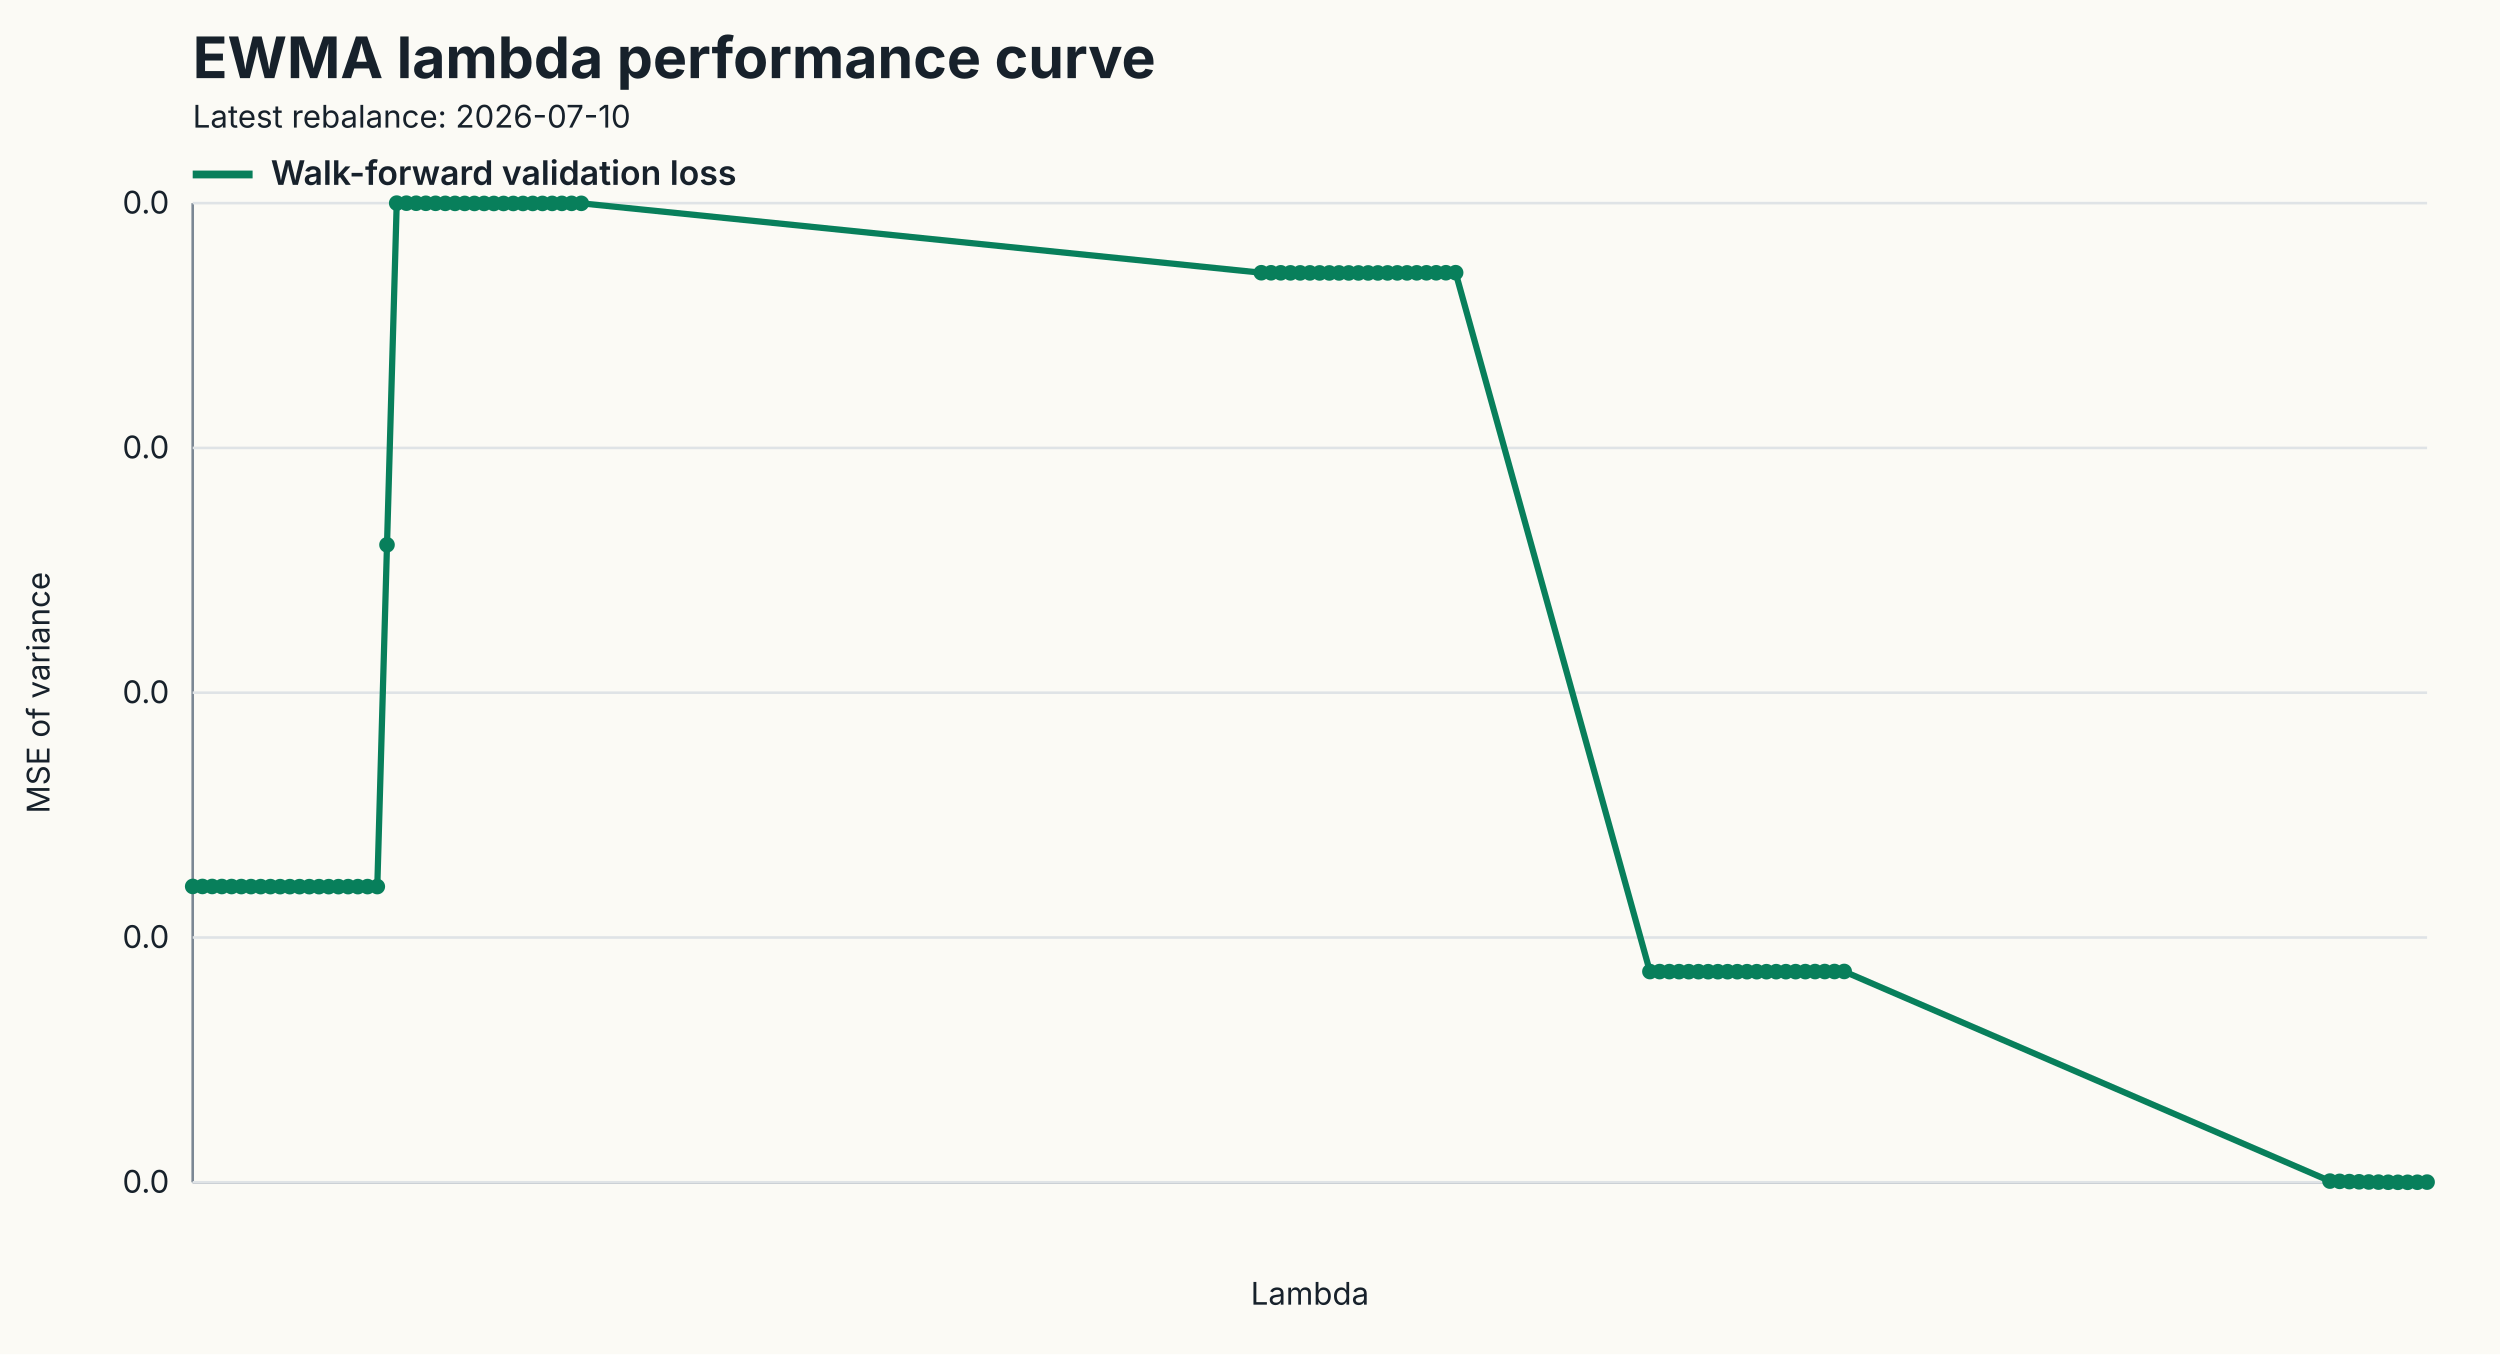
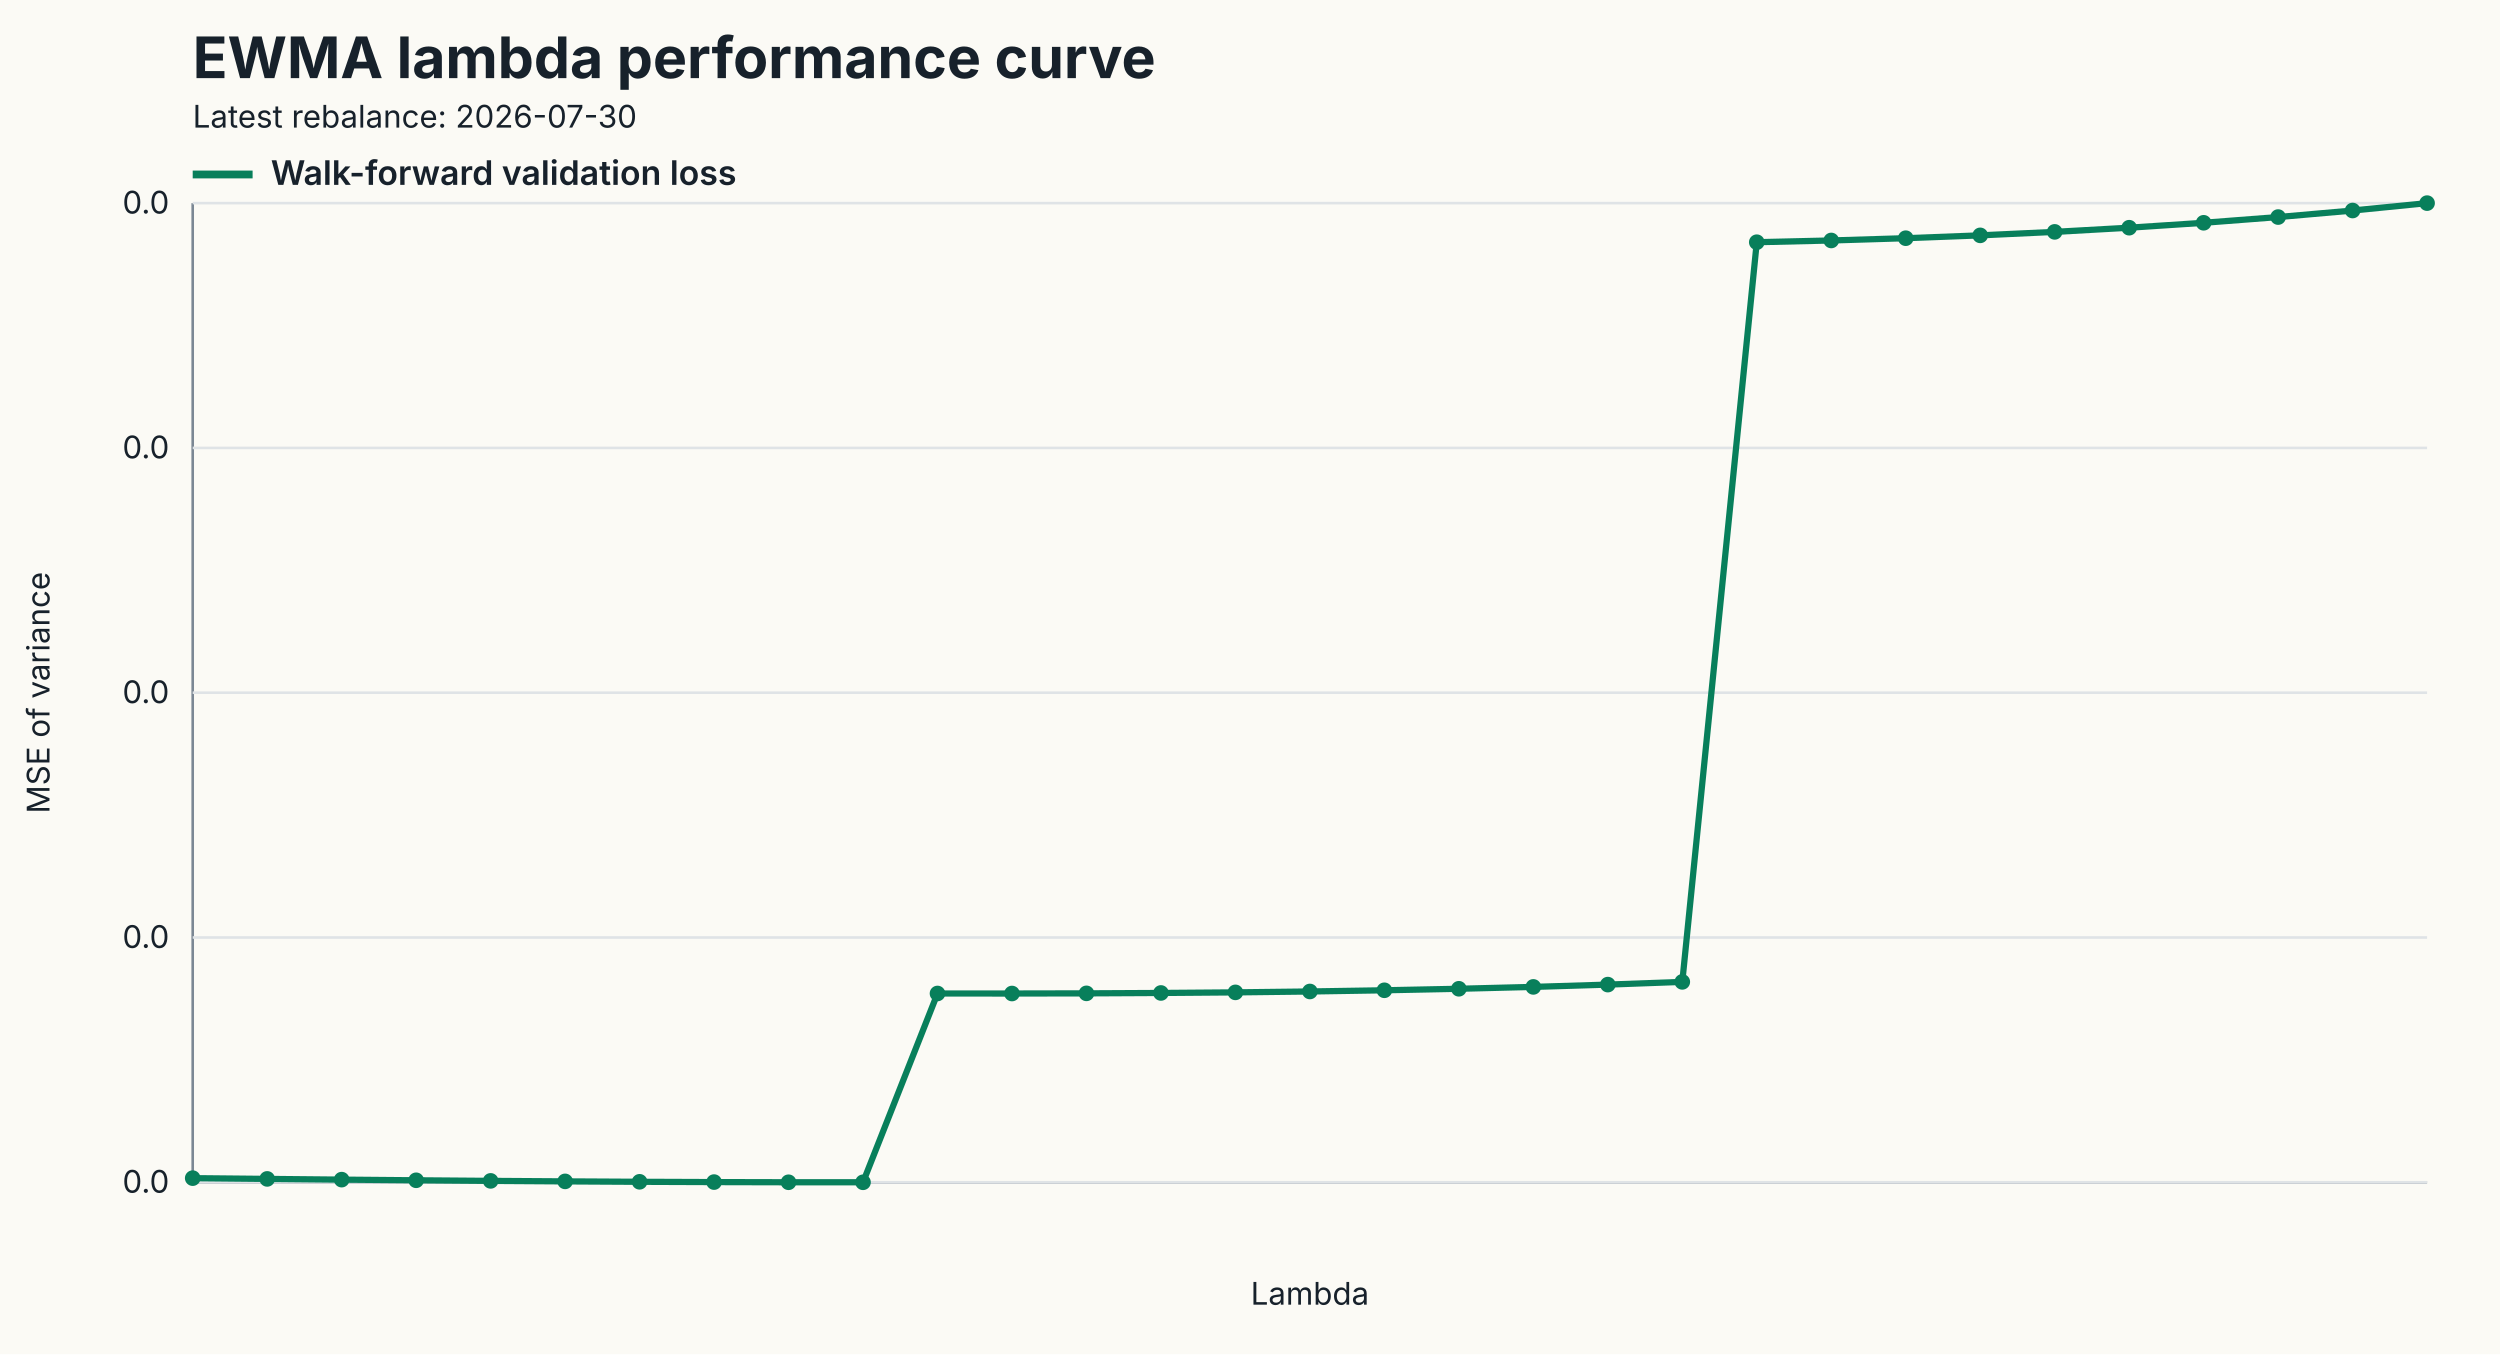
<svg xmlns="http://www.w3.org/2000/svg" width="960" height="520" viewBox="0 0 960 520">
  <rect width="100%" height="100%" fill="#fbfaf5" />
  <style>text{font-family:Inter,Segoe UI,Arial,sans-serif;fill:#17212b} .axis{stroke:#7b8794;stroke-width:1} .grid{stroke:#dfe3e6;stroke-width:1} .label{font-size:12px} .legend{font-size:13px;font-weight:600}</style>
  <text x="74" y="30" font-size="22" font-weight="700">EWMA lambda performance curve</text>
-   <text x="74" y="49" font-size="12" fill="#66717c">Latest rebalance: 2026-07-10</text>
+   <text x="74" y="49" font-size="12" fill="#66717c">Latest rebalance: 2026-07-30</text>
  <line class="axis" x1="74" y1="454" x2="932" y2="454" />
  <line class="axis" x1="74" y1="78" x2="74" y2="454" />
  <line class="grid" x1="74" y1="454.0" x2="932" y2="454.0" />
  <text class="label" x="65" y="458.0" text-anchor="end">0.0</text>
  <line class="grid" x1="74" y1="360.0" x2="932" y2="360.0" />
  <text class="label" x="65" y="364.0" text-anchor="end">0.0</text>
  <line class="grid" x1="74" y1="266.0" x2="932" y2="266.0" />
  <text class="label" x="65" y="270.0" text-anchor="end">0.0</text>
  <line class="grid" x1="74" y1="172.0" x2="932" y2="172.0" />
  <text class="label" x="65" y="176.0" text-anchor="end">0.0</text>
  <line class="grid" x1="74" y1="78.0" x2="932" y2="78.0" />
  <text class="label" x="65" y="82.0" text-anchor="end">0.0</text>
  <text class="label" x="503.0" y="501" text-anchor="middle">Lambda</text>
  <text class="label" transform="translate(19 266.0) rotate(-90)" text-anchor="middle">MSE of variance</text>
-   <polyline points="74.00,340.39 77.73,340.40 81.46,340.41 85.19,340.42 88.92,340.43 92.65,340.44 96.38,340.45 100.11,340.46 103.84,340.46 107.57,340.47 111.30,340.47 115.03,340.47 118.77,340.47 122.50,340.47 126.23,340.47 129.96,340.47 133.69,340.46 137.42,340.46 141.15,340.45 144.88,340.44 148.61,209.21 152.34,78.00 156.07,78.02 159.80,78.04 163.53,78.06 167.26,78.07 170.99,78.09 174.72,78.10 178.45,78.11 182.18,78.12 185.91,78.12 189.64,78.13 193.37,78.13 197.10,78.13 200.83,78.13 204.57,78.12 208.30,78.12 212.03,78.11 215.76,78.10 219.49,78.09 223.22,78.08 484.35,104.73 488.08,104.75 491.81,104.76 495.54,104.78 499.27,104.79 503.00,104.79 506.73,104.80 510.46,104.81 514.19,104.81 517.92,104.81 521.65,104.81 525.38,104.81 529.11,104.81 532.84,104.80 536.57,104.79 540.30,104.79 544.03,104.77 547.77,104.76 551.50,104.75 555.23,104.73 558.96,104.71 633.57,373.08 637.30,373.09 641.03,373.10 644.76,373.11 648.49,373.12 652.22,373.12 655.95,373.13 659.68,373.13 663.41,373.13 667.14,373.13 670.87,373.13 674.60,373.13 678.33,373.13 682.06,373.12 685.79,373.12 689.52,373.11 693.25,373.10 696.98,373.08 700.71,373.07 704.44,373.06 708.17,373.04 894.70,453.54 898.43,453.64 902.16,453.73 905.89,453.81 909.62,453.88 913.35,453.93 917.08,453.98 920.81,454.00 924.54,454.00 928.27,453.98 932.00,453.93" fill="none" stroke="#087f5b" stroke-width="2.4" />
-   <circle cx="74.00" cy="340.39" r="3" fill="#087f5b" />
-   <circle cx="77.73" cy="340.40" r="3" fill="#087f5b" />
-   <circle cx="81.46" cy="340.41" r="3" fill="#087f5b" />
-   <circle cx="85.19" cy="340.42" r="3" fill="#087f5b" />
-   <circle cx="88.92" cy="340.43" r="3" fill="#087f5b" />
-   <circle cx="92.65" cy="340.44" r="3" fill="#087f5b" />
-   <circle cx="96.38" cy="340.45" r="3" fill="#087f5b" />
-   <circle cx="100.11" cy="340.46" r="3" fill="#087f5b" />
-   <circle cx="103.84" cy="340.46" r="3" fill="#087f5b" />
-   <circle cx="107.57" cy="340.47" r="3" fill="#087f5b" />
-   <circle cx="111.30" cy="340.47" r="3" fill="#087f5b" />
-   <circle cx="115.03" cy="340.47" r="3" fill="#087f5b" />
-   <circle cx="118.77" cy="340.47" r="3" fill="#087f5b" />
-   <circle cx="122.50" cy="340.47" r="3" fill="#087f5b" />
-   <circle cx="126.23" cy="340.47" r="3" fill="#087f5b" />
-   <circle cx="129.96" cy="340.47" r="3" fill="#087f5b" />
-   <circle cx="133.69" cy="340.46" r="3" fill="#087f5b" />
-   <circle cx="137.42" cy="340.46" r="3" fill="#087f5b" />
-   <circle cx="141.15" cy="340.45" r="3" fill="#087f5b" />
-   <circle cx="144.88" cy="340.44" r="3" fill="#087f5b" />
-   <circle cx="148.61" cy="209.21" r="3" fill="#087f5b" />
-   <circle cx="152.34" cy="78.00" r="3" fill="#087f5b" />
-   <circle cx="156.07" cy="78.02" r="3" fill="#087f5b" />
-   <circle cx="159.80" cy="78.04" r="3" fill="#087f5b" />
-   <circle cx="163.53" cy="78.06" r="3" fill="#087f5b" />
-   <circle cx="167.26" cy="78.07" r="3" fill="#087f5b" />
-   <circle cx="170.99" cy="78.09" r="3" fill="#087f5b" />
-   <circle cx="174.72" cy="78.10" r="3" fill="#087f5b" />
-   <circle cx="178.45" cy="78.11" r="3" fill="#087f5b" />
-   <circle cx="182.18" cy="78.12" r="3" fill="#087f5b" />
-   <circle cx="185.91" cy="78.12" r="3" fill="#087f5b" />
-   <circle cx="189.64" cy="78.13" r="3" fill="#087f5b" />
-   <circle cx="193.37" cy="78.13" r="3" fill="#087f5b" />
-   <circle cx="197.10" cy="78.13" r="3" fill="#087f5b" />
-   <circle cx="200.83" cy="78.13" r="3" fill="#087f5b" />
-   <circle cx="204.57" cy="78.12" r="3" fill="#087f5b" />
-   <circle cx="208.30" cy="78.12" r="3" fill="#087f5b" />
-   <circle cx="212.03" cy="78.11" r="3" fill="#087f5b" />
-   <circle cx="215.76" cy="78.10" r="3" fill="#087f5b" />
-   <circle cx="219.49" cy="78.09" r="3" fill="#087f5b" />
-   <circle cx="223.22" cy="78.08" r="3" fill="#087f5b" />
-   <circle cx="484.35" cy="104.73" r="3" fill="#087f5b" />
-   <circle cx="488.08" cy="104.75" r="3" fill="#087f5b" />
-   <circle cx="491.81" cy="104.76" r="3" fill="#087f5b" />
-   <circle cx="495.54" cy="104.78" r="3" fill="#087f5b" />
-   <circle cx="499.27" cy="104.79" r="3" fill="#087f5b" />
-   <circle cx="503.00" cy="104.79" r="3" fill="#087f5b" />
-   <circle cx="506.73" cy="104.80" r="3" fill="#087f5b" />
-   <circle cx="510.46" cy="104.81" r="3" fill="#087f5b" />
-   <circle cx="514.19" cy="104.81" r="3" fill="#087f5b" />
-   <circle cx="517.92" cy="104.81" r="3" fill="#087f5b" />
-   <circle cx="521.65" cy="104.81" r="3" fill="#087f5b" />
-   <circle cx="525.38" cy="104.81" r="3" fill="#087f5b" />
-   <circle cx="529.11" cy="104.81" r="3" fill="#087f5b" />
-   <circle cx="532.84" cy="104.80" r="3" fill="#087f5b" />
-   <circle cx="536.57" cy="104.79" r="3" fill="#087f5b" />
-   <circle cx="540.30" cy="104.79" r="3" fill="#087f5b" />
-   <circle cx="544.03" cy="104.77" r="3" fill="#087f5b" />
-   <circle cx="547.77" cy="104.76" r="3" fill="#087f5b" />
-   <circle cx="551.50" cy="104.75" r="3" fill="#087f5b" />
-   <circle cx="555.23" cy="104.73" r="3" fill="#087f5b" />
-   <circle cx="558.96" cy="104.71" r="3" fill="#087f5b" />
-   <circle cx="633.57" cy="373.08" r="3" fill="#087f5b" />
-   <circle cx="637.30" cy="373.09" r="3" fill="#087f5b" />
-   <circle cx="641.03" cy="373.10" r="3" fill="#087f5b" />
-   <circle cx="644.76" cy="373.11" r="3" fill="#087f5b" />
-   <circle cx="648.49" cy="373.12" r="3" fill="#087f5b" />
-   <circle cx="652.22" cy="373.12" r="3" fill="#087f5b" />
-   <circle cx="655.95" cy="373.13" r="3" fill="#087f5b" />
-   <circle cx="659.68" cy="373.13" r="3" fill="#087f5b" />
-   <circle cx="663.41" cy="373.13" r="3" fill="#087f5b" />
-   <circle cx="667.14" cy="373.13" r="3" fill="#087f5b" />
-   <circle cx="670.87" cy="373.13" r="3" fill="#087f5b" />
-   <circle cx="674.60" cy="373.13" r="3" fill="#087f5b" />
-   <circle cx="678.33" cy="373.13" r="3" fill="#087f5b" />
-   <circle cx="682.06" cy="373.12" r="3" fill="#087f5b" />
-   <circle cx="685.79" cy="373.12" r="3" fill="#087f5b" />
-   <circle cx="689.52" cy="373.11" r="3" fill="#087f5b" />
-   <circle cx="693.25" cy="373.10" r="3" fill="#087f5b" />
-   <circle cx="696.98" cy="373.08" r="3" fill="#087f5b" />
-   <circle cx="700.71" cy="373.07" r="3" fill="#087f5b" />
-   <circle cx="704.44" cy="373.06" r="3" fill="#087f5b" />
-   <circle cx="708.17" cy="373.04" r="3" fill="#087f5b" />
-   <circle cx="894.70" cy="453.54" r="3" fill="#087f5b" />
-   <circle cx="898.43" cy="453.64" r="3" fill="#087f5b" />
-   <circle cx="902.16" cy="453.73" r="3" fill="#087f5b" />
-   <circle cx="905.89" cy="453.81" r="3" fill="#087f5b" />
-   <circle cx="909.62" cy="453.88" r="3" fill="#087f5b" />
-   <circle cx="913.35" cy="453.93" r="3" fill="#087f5b" />
-   <circle cx="917.08" cy="453.98" r="3" fill="#087f5b" />
-   <circle cx="920.81" cy="454.00" r="3" fill="#087f5b" />
-   <circle cx="924.54" cy="454.00" r="3" fill="#087f5b" />
-   <circle cx="928.27" cy="453.98" r="3" fill="#087f5b" />
-   <circle cx="932.00" cy="453.93" r="3" fill="#087f5b" />
+   <polyline points="74.00,452.41 102.60,452.70 131.20,452.98 159.80,453.23 188.40,453.46 217.00,453.65 245.60,453.81 274.20,453.92 302.80,453.99 331.40,454.00 360.00,381.50 388.60,381.51 417.20,381.45 445.80,381.30 474.40,381.07 503.00,380.73 531.60,380.27 560.20,379.69 588.80,378.97 617.40,378.09 646.00,377.04 674.60,93.01 703.20,92.34 731.80,91.47 760.40,90.38 789.00,89.04 817.60,87.44 846.20,85.55 874.80,83.35 903.40,80.84 932.00,78.00" fill="none" stroke="#087f5b" stroke-width="2.4" />
+   <circle cx="74.00" cy="452.41" r="3" fill="#087f5b" />
+   <circle cx="102.60" cy="452.70" r="3" fill="#087f5b" />
+   <circle cx="131.20" cy="452.98" r="3" fill="#087f5b" />
+   <circle cx="159.80" cy="453.23" r="3" fill="#087f5b" />
+   <circle cx="188.40" cy="453.46" r="3" fill="#087f5b" />
+   <circle cx="217.00" cy="453.65" r="3" fill="#087f5b" />
+   <circle cx="245.60" cy="453.81" r="3" fill="#087f5b" />
+   <circle cx="274.20" cy="453.92" r="3" fill="#087f5b" />
+   <circle cx="302.80" cy="453.99" r="3" fill="#087f5b" />
+   <circle cx="331.40" cy="454.00" r="3" fill="#087f5b" />
+   <circle cx="360.00" cy="381.50" r="3" fill="#087f5b" />
+   <circle cx="388.60" cy="381.51" r="3" fill="#087f5b" />
+   <circle cx="417.20" cy="381.45" r="3" fill="#087f5b" />
+   <circle cx="445.80" cy="381.30" r="3" fill="#087f5b" />
+   <circle cx="474.40" cy="381.07" r="3" fill="#087f5b" />
+   <circle cx="503.00" cy="380.73" r="3" fill="#087f5b" />
+   <circle cx="531.60" cy="380.27" r="3" fill="#087f5b" />
+   <circle cx="560.20" cy="379.69" r="3" fill="#087f5b" />
+   <circle cx="588.80" cy="378.97" r="3" fill="#087f5b" />
+   <circle cx="617.40" cy="378.09" r="3" fill="#087f5b" />
+   <circle cx="646.00" cy="377.04" r="3" fill="#087f5b" />
+   <circle cx="674.60" cy="93.01" r="3" fill="#087f5b" />
+   <circle cx="703.20" cy="92.34" r="3" fill="#087f5b" />
+   <circle cx="731.80" cy="91.47" r="3" fill="#087f5b" />
+   <circle cx="760.40" cy="90.38" r="3" fill="#087f5b" />
+   <circle cx="789.00" cy="89.04" r="3" fill="#087f5b" />
+   <circle cx="817.60" cy="87.44" r="3" fill="#087f5b" />
+   <circle cx="846.20" cy="85.55" r="3" fill="#087f5b" />
+   <circle cx="874.80" cy="83.35" r="3" fill="#087f5b" />
+   <circle cx="903.40" cy="80.84" r="3" fill="#087f5b" />
+   <circle cx="932.00" cy="78.00" r="3" fill="#087f5b" />
  <line x1="74" y1="67" x2="97" y2="67" stroke="#087f5b" stroke-width="3" />
  <text class="legend" x="104" y="71">Walk-forward validation loss</text>
</svg>
